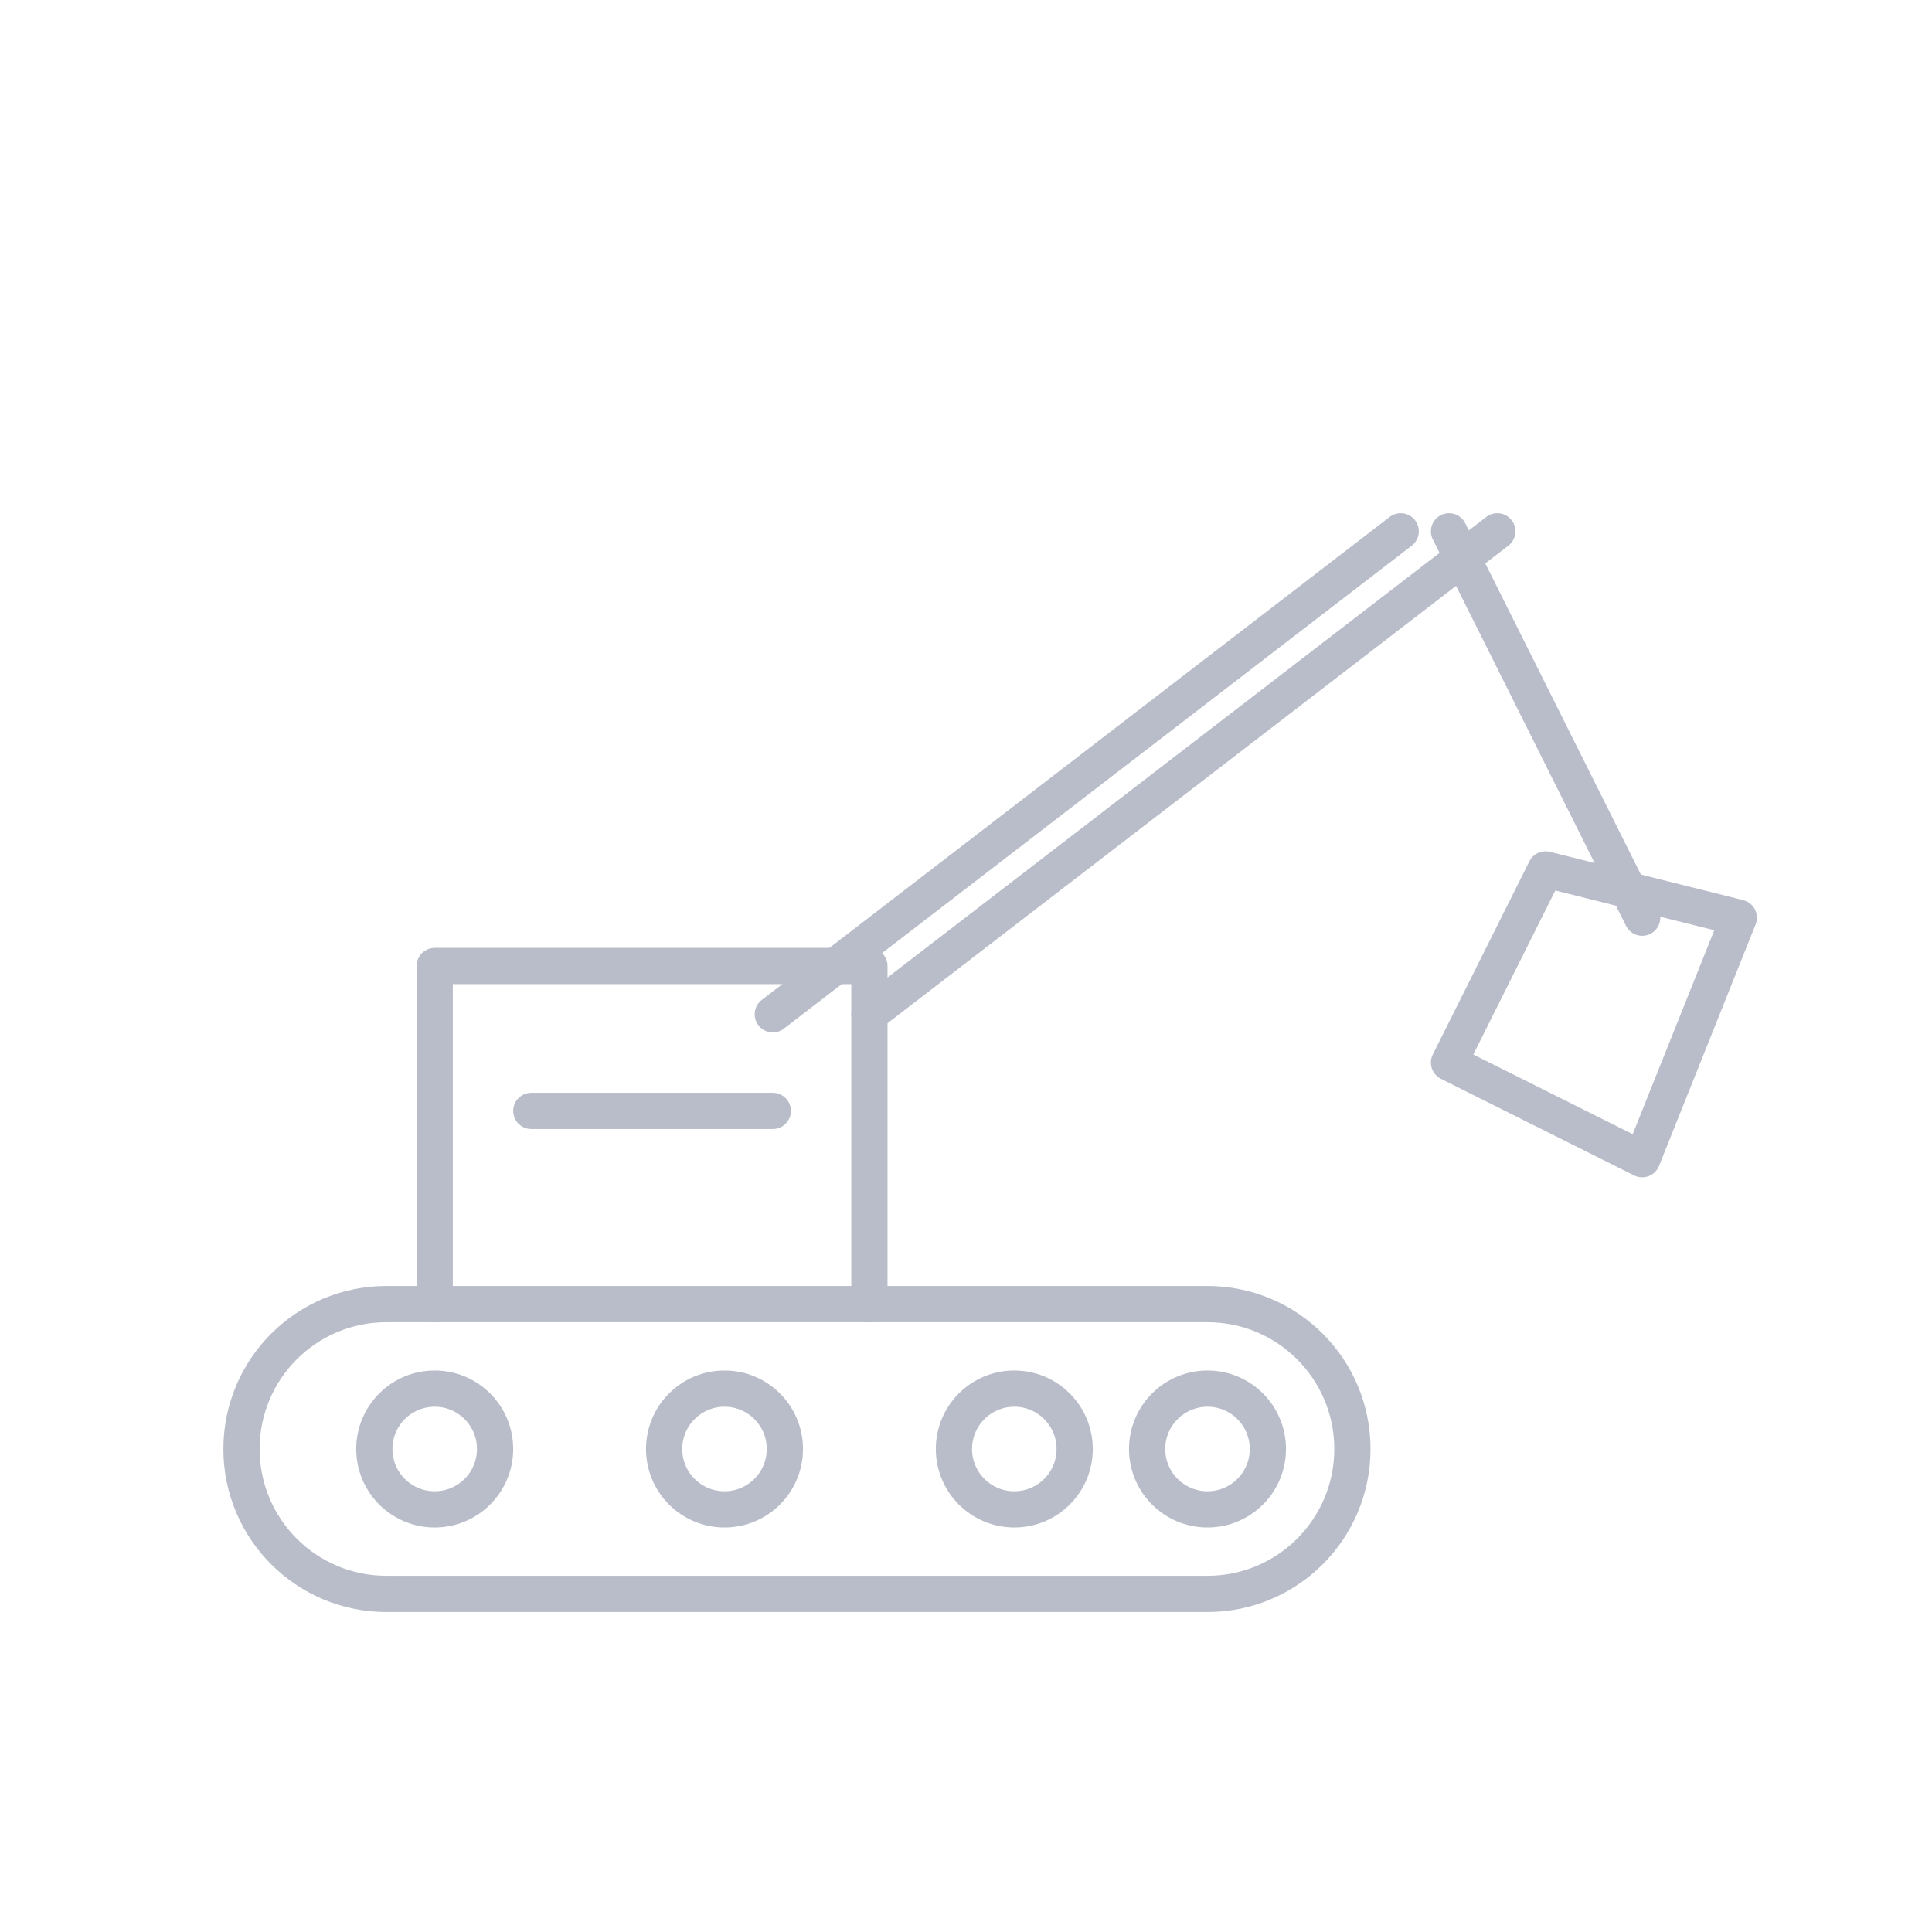
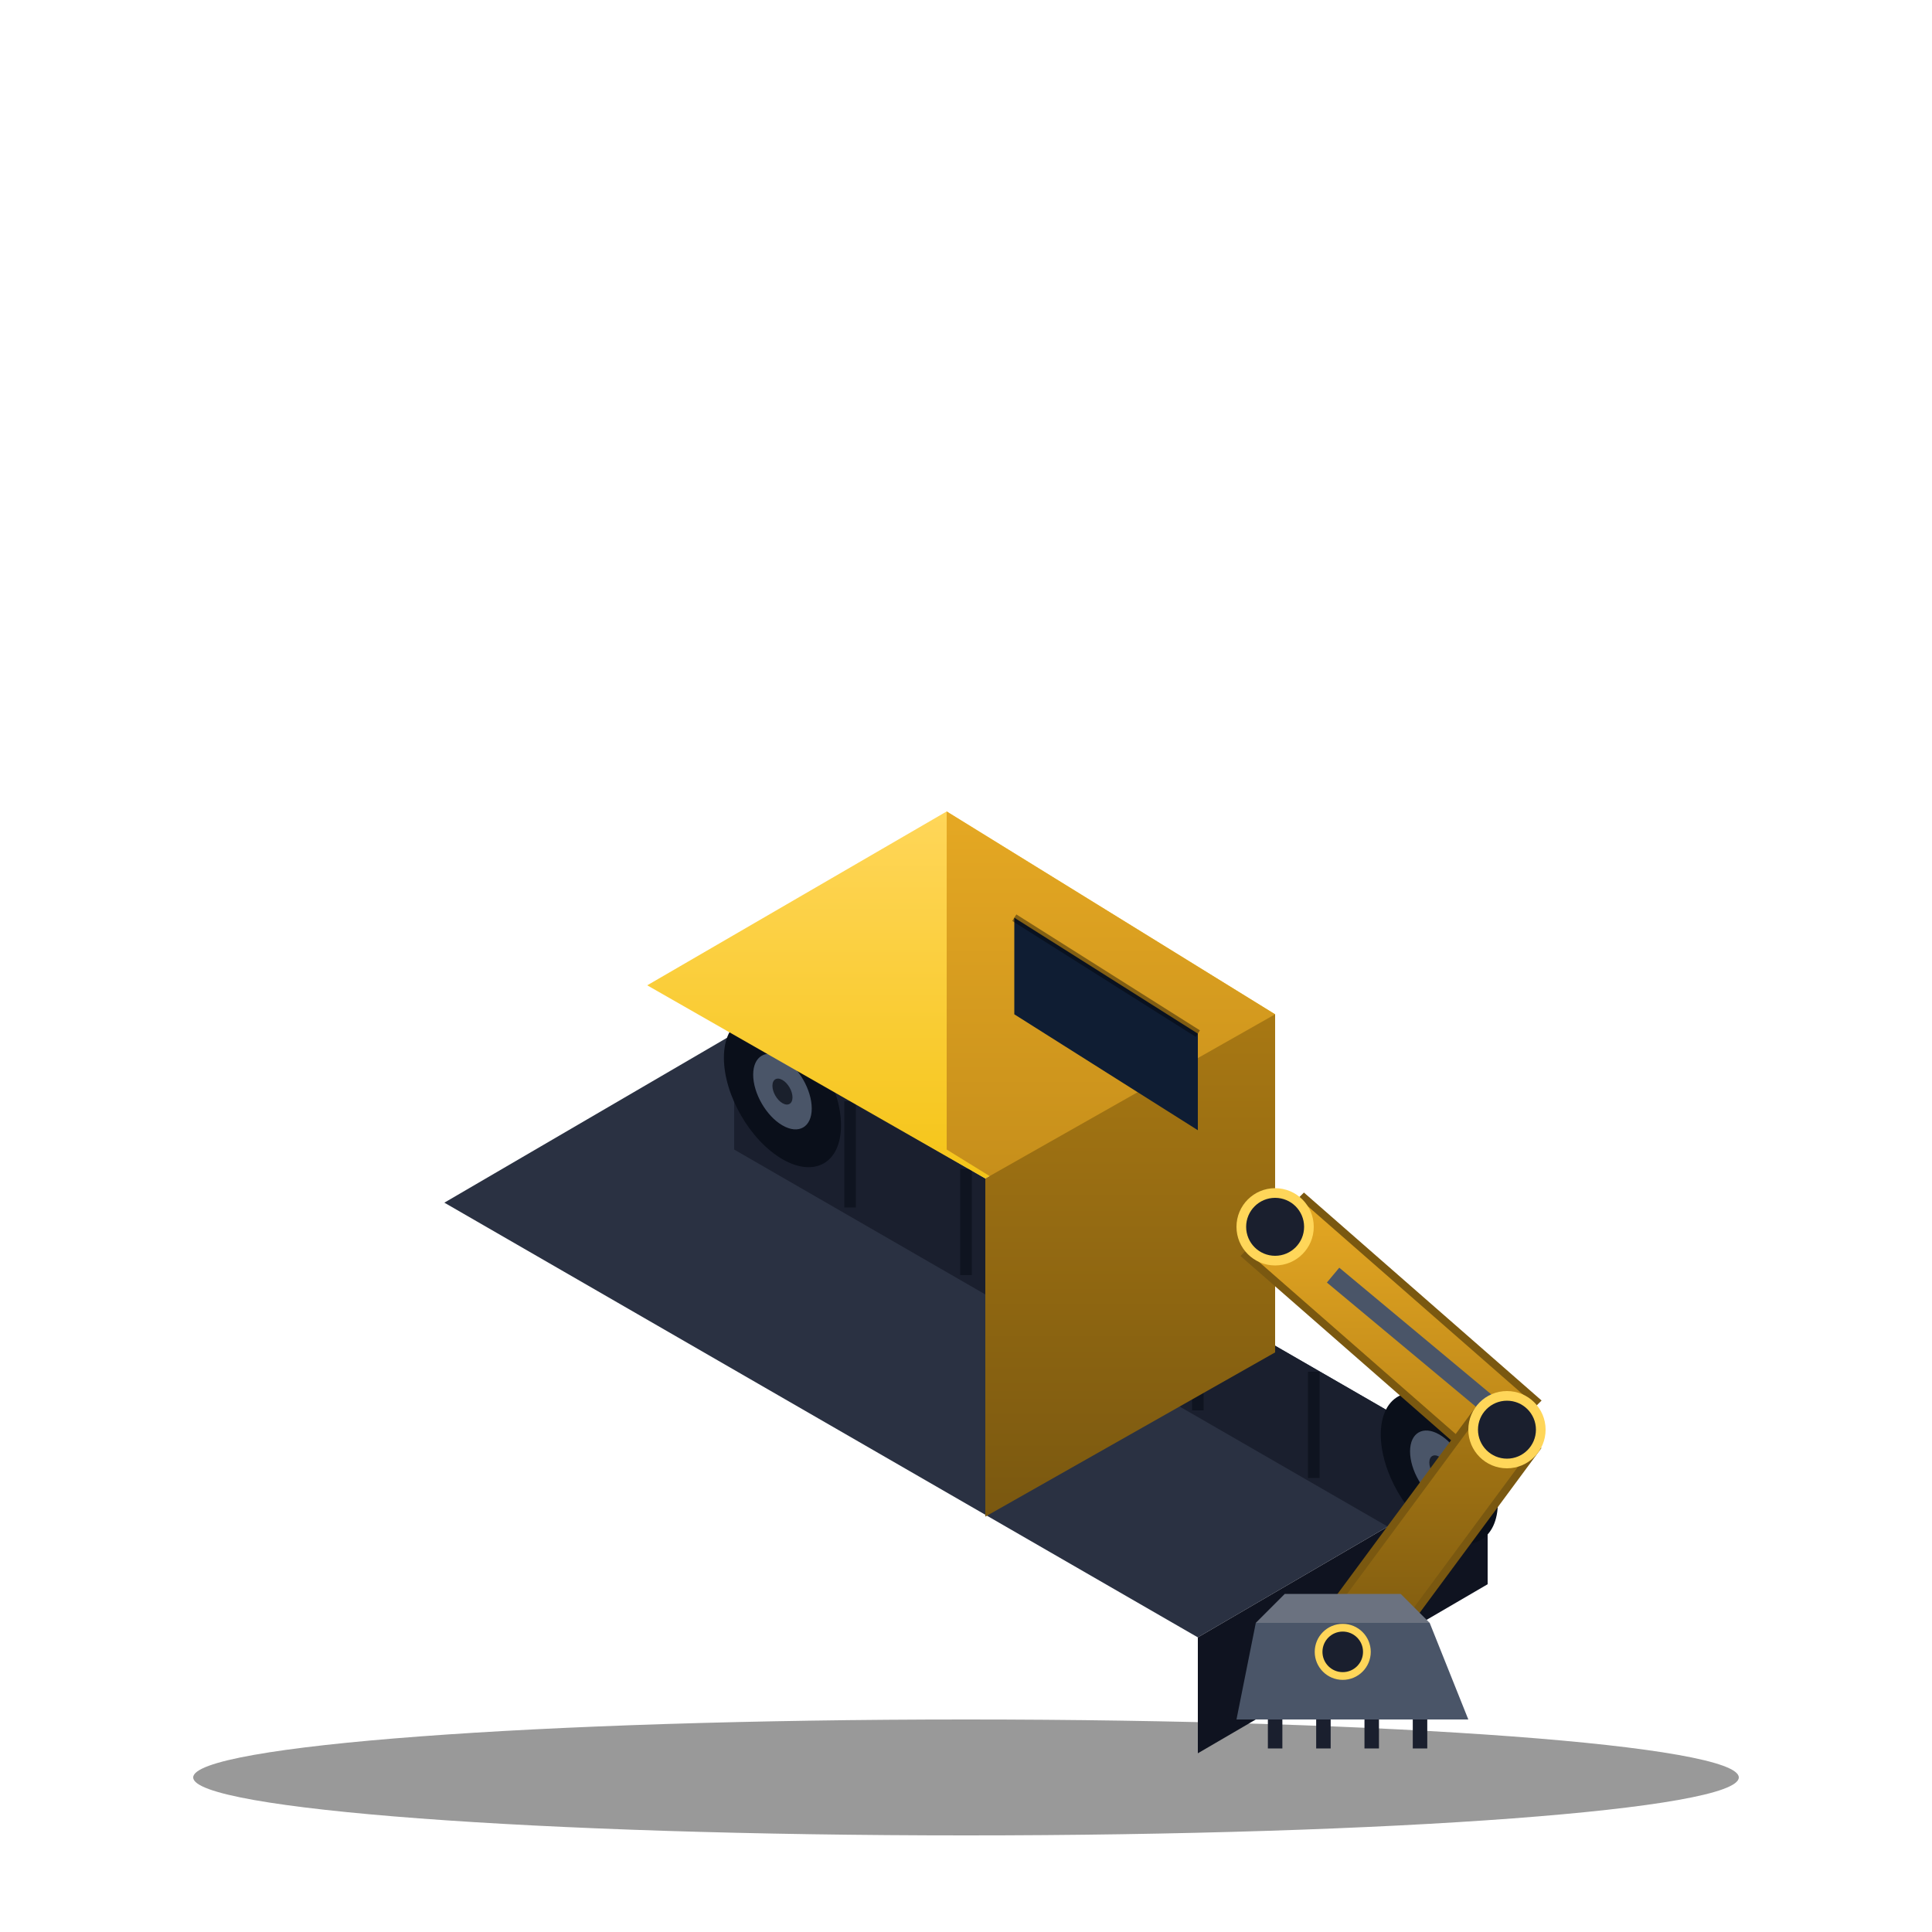
- <svg xmlns="http://www.w3.org/2000/svg" viewBox="0 0 80 80" fill="none" stroke="#B8BDC9" stroke-width="1.5" stroke-linecap="round" stroke-linejoin="round" role="img" aria-label="Industriale">
-   <rect x="10" y="54" width="46" height="12" rx="6" />
-   <circle cx="18" cy="60" r="2.5" />
-   <circle cx="30" cy="60" r="2.5" />
-   <circle cx="42" cy="60" r="2.5" />
-   <circle cx="50" cy="60" r="2.5" />
-   <path d="M18 54 V 40 H 36 V 54" />
-   <line x1="22" y1="46" x2="32" y2="46" />
-   <line x1="32" y1="42" x2="58" y2="22" />
-   <line x1="36" y1="42" x2="62" y2="22" />
-   <line x1="60" y1="22" x2="68" y2="38" />
-   <path d="M64 36 L 72 38 L 68 48 L 60 44 Z" />
+ <svg xmlns="http://www.w3.org/2000/svg" viewBox="0 0 200 200" role="img" aria-label="Industriale">
+   <defs>
+     <linearGradient id="ind-yellow-top" x1="0" y1="0" x2="0" y2="1">
+       <stop offset="0" stop-color="#FFD659" />
+       <stop offset="1" stop-color="#F5C518" />
+     </linearGradient>
+     <linearGradient id="ind-yellow-side" x1="0" y1="0" x2="0" y2="1">
+       <stop offset="0" stop-color="#E5A823" />
+       <stop offset="1" stop-color="#B88317" />
+     </linearGradient>
+     <linearGradient id="ind-yellow-front" x1="0" y1="0" x2="0" y2="1">
+       <stop offset="0" stop-color="#A87813" />
+       <stop offset="1" stop-color="#7A5810" />
+     </linearGradient>
+   </defs>
+   <ellipse cx="100" cy="184" rx="80" ry="6" fill="#000" fill-opacity="0.4" />
+   <path d="M 76 107 L 154 152 L 124 169.5 L 46 124.5 Z" fill="#2A3142" />
+   <path d="M 76 119 L 154 164 L 154 152 L 76 107 Z" fill="#1A1F2E" />
+   <path d="M 154 164 L 124 181.5 L 124 169.5 L 154 152 Z" fill="#0F1320" />
+   <g stroke="#0A0F1A" stroke-width="1.2" fill="none" opacity="0.7">
+     <path d="M 88 114 L 88 125" />
+     <path d="M 100 121 L 100 132" />
+     <path d="M 112 128 L 112 139" />
+     <path d="M 124 135 L 124 146" />
+     <path d="M 136 142 L 136 153" />
+     <path d="M 148 149 L 148 160" />
+   </g>
+   <g transform="matrix(0.866 0.5 0 -1 81 113)">
+     <circle r="7" fill="#0A0F1A" />
+     <circle r="3.5" fill="#4A5568" />
+     <circle r="1.2" fill="#1A202C" />
+   </g>
+   <g transform="matrix(0.866 0.5 0 -1 149 152)">
+     <circle r="7" fill="#0A0F1A" />
+     <circle r="3.5" fill="#4A5568" />
+     <circle r="1.2" fill="#1A202C" />
+   </g>
+   <path d="M 98 84 L 132 105 L 102 122 L 67 102 Z" fill="url(#ind-yellow-top)" />
+   <path d="M 98 119 L 132 140 L 132 105 L 98 84 Z" fill="url(#ind-yellow-side)" />
+   <path d="M 132 140 L 102 157 L 102 122 L 132 105 Z" fill="url(#ind-yellow-front)" />
+   <path d="M 105 95 L 124 107 L 124 117 L 105 105 Z" fill="#0F1D33" />
+   <path d="M 105 95 L 124 107" stroke="#000" stroke-width="0.8" fill="none" opacity="0.4" />
+   <path d="M 129 130 L 135 124 L 159 145 L 153 151 Z" fill="url(#ind-yellow-side)" stroke="#7A5810" stroke-width="0.8" />
+   <path d="M 153 146 L 159 150 L 142 173 L 136 169 Z" fill="url(#ind-yellow-front)" stroke="#7A5810" stroke-width="0.8" />
+   <path d="M 138 132 L 156 147" stroke="#4A5568" stroke-width="2" fill="none" />
+   <circle cx="156" cy="148" r="3.5" fill="#1A1F2E" stroke="#FFD659" stroke-width="1" />
+   <circle cx="132" cy="127" r="3.5" fill="#1A1F2E" stroke="#FFD659" stroke-width="1" />
+   <path d="M 130 168 L 148 168 L 152 178 L 128 178 Z" fill="#4A5568" />
+   <path d="M 130 168 L 148 168 L 145 165 L 133 165 Z" fill="#6B7280" />
+   <g stroke="#1A1F2E" stroke-width="1.5" fill="none">
+     <path d="M 132 178 L 132 181" />
+     <path d="M 137 178 L 137 181" />
+     <path d="M 142 178 L 142 181" />
+     <path d="M 147 178 L 147 181" />
+   </g>
+   <circle cx="139" cy="171" r="2.5" fill="#1A1F2E" stroke="#FFD659" stroke-width="0.8" />
</svg>
